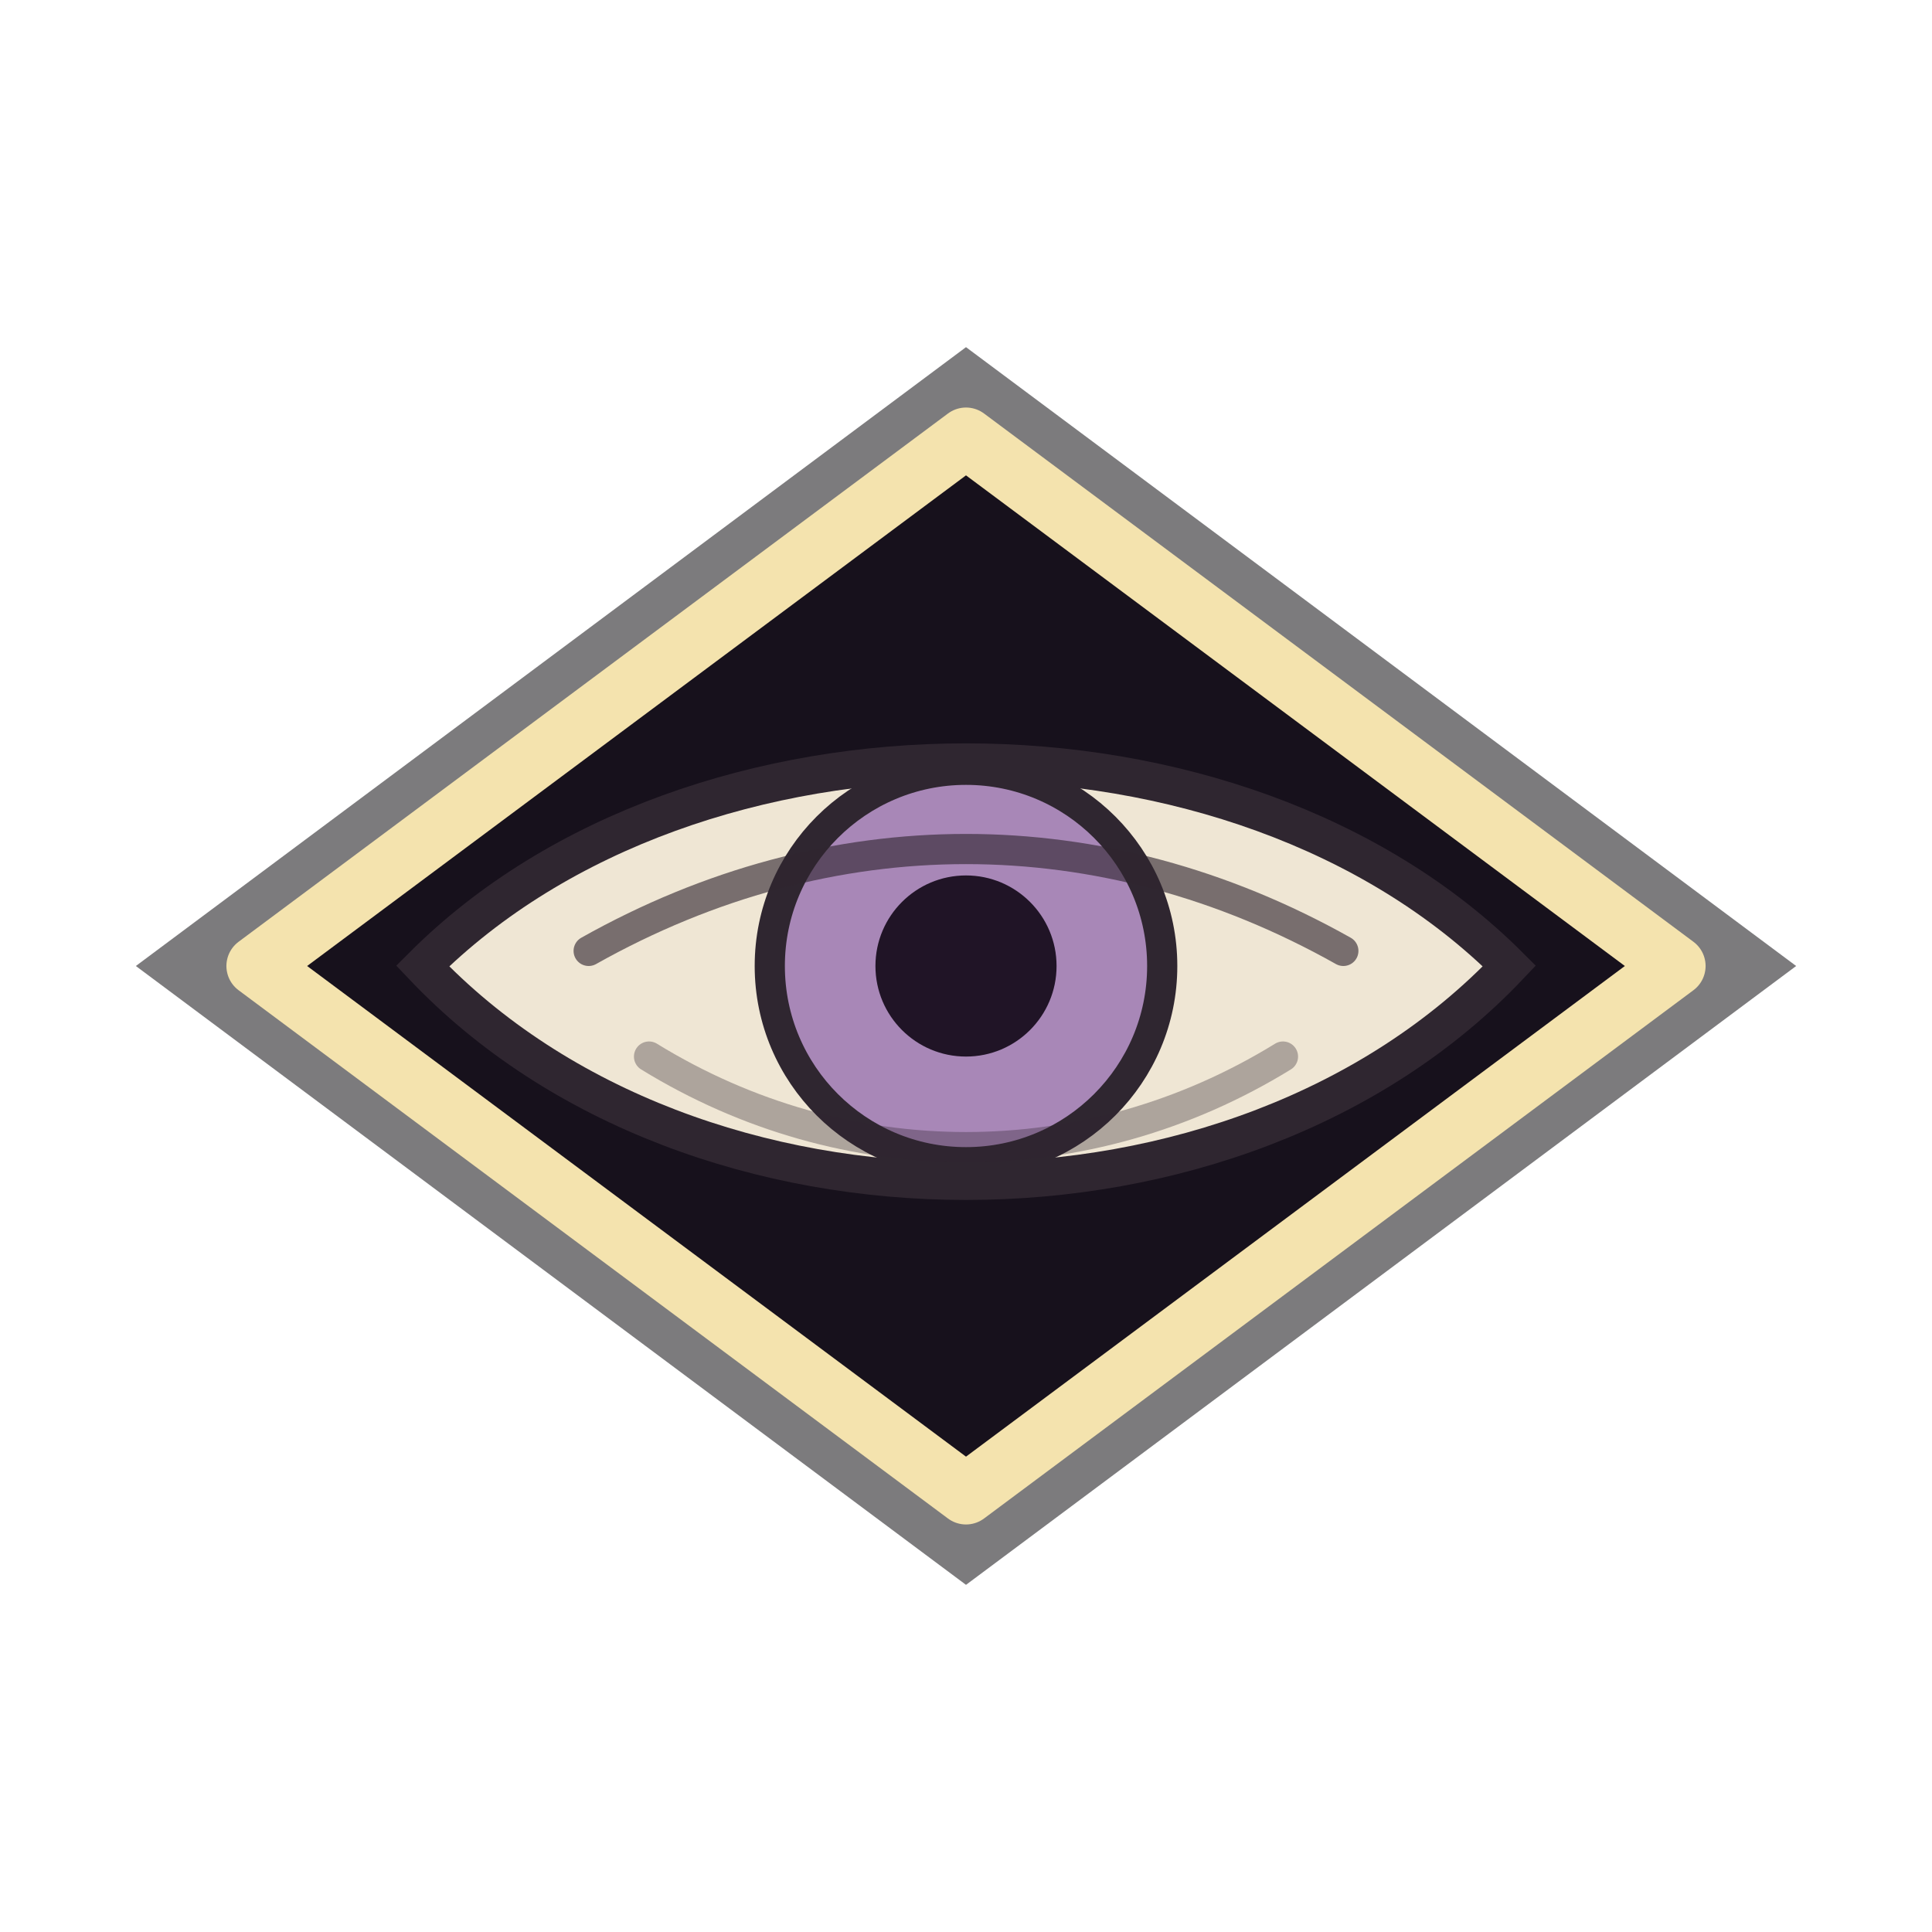
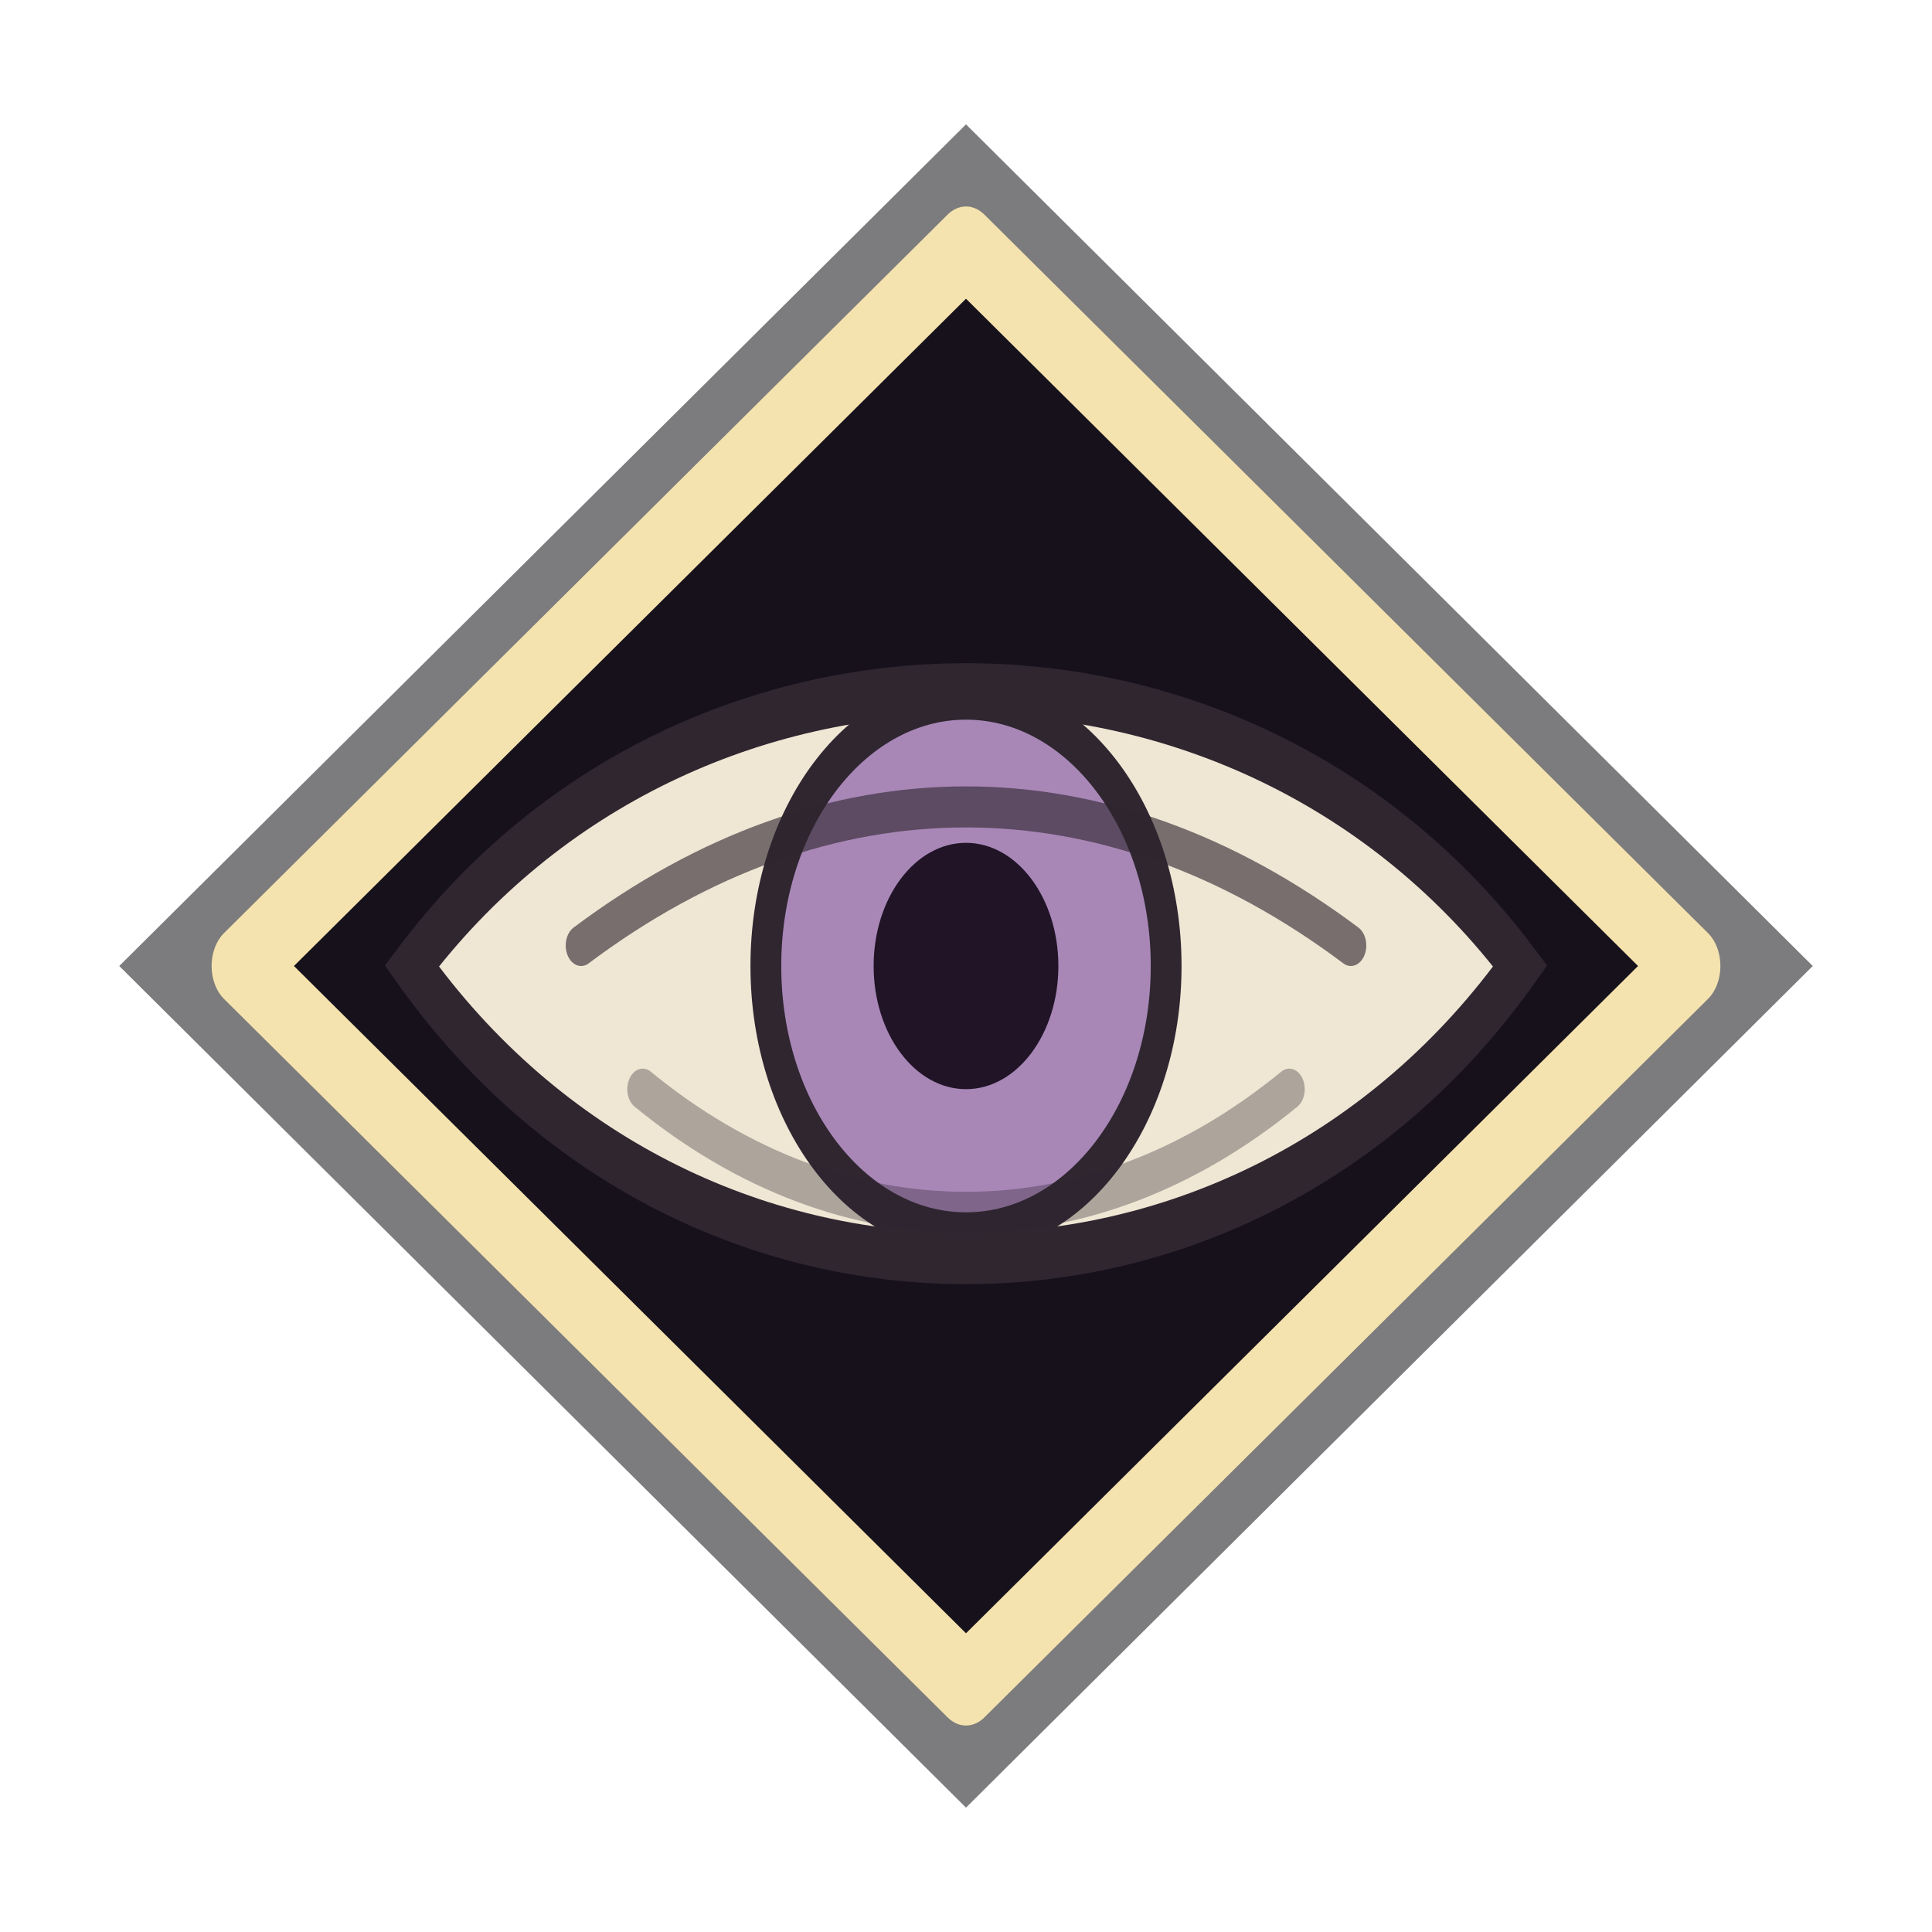
- <svg xmlns="http://www.w3.org/2000/svg" viewBox="196 92 128 128">
-   <path fill="#050307" fill-opacity="0.52" d="M260 115 315 156 260 197 205 156Z" />
-   <path fill="#17111c" stroke="#f4e3ae" stroke-linejoin="round" stroke-width="4" d="M260 121 307 156 260 191 213 156Z" />
-   <path fill="#efe6d4" stroke="#2f2630" stroke-width="2.5" d="M224 156c18-18 54-18 72 0-18 19-54 19-72 0Z" />
-   <circle fill="#a887b7" stroke="#2f2630" stroke-width="2" cx="260" cy="156" r="13" />
-   <circle fill="#201426" cx="260" cy="156" r="6" />
-   <path fill="none" stroke="#2f2630" stroke-linecap="round" stroke-width="2" stroke-opacity="0.62" d="M235 155c16-9 34-9 50 0" />
-   <path fill="none" stroke="#2f2630" stroke-linecap="round" stroke-width="2" stroke-opacity="0.34" d="M239 162c13 8 29 8 42 0" />
+ <svg xmlns="http://www.w3.org/2000/svg" width="128" height="128" viewBox="0 0 128 128">
+   <g transform="translate(64 64) scale(1.02 1.36) translate(-260 -156)">
+     <path fill="#050307" fill-opacity="0.52" d="M260 115 315 156 260 197 205 156Z" />
+     <path fill="#17111c" stroke="#f4e3ae" stroke-linejoin="round" stroke-width="4" d="M260 121 307 156 260 191 213 156Z" />
+     <path fill="#efe6d4" stroke="#2f2630" stroke-width="2.5" d="M224 156c18-18 54-18 72 0-18 19-54 19-72 0Z" />
+     <circle fill="#a887b7" stroke="#2f2630" stroke-width="2" cx="260" cy="156" r="13" />
+     <circle fill="#201426" cx="260" cy="156" r="6" />
+     <path fill="none" stroke="#2f2630" stroke-linecap="round" stroke-width="2" stroke-opacity="0.62" d="M235 155c16-9 34-9 50 0" />
+     <path fill="none" stroke="#2f2630" stroke-linecap="round" stroke-width="2" stroke-opacity="0.34" d="M239 162c13 8 29 8 42 0" />
+   </g>
</svg>
